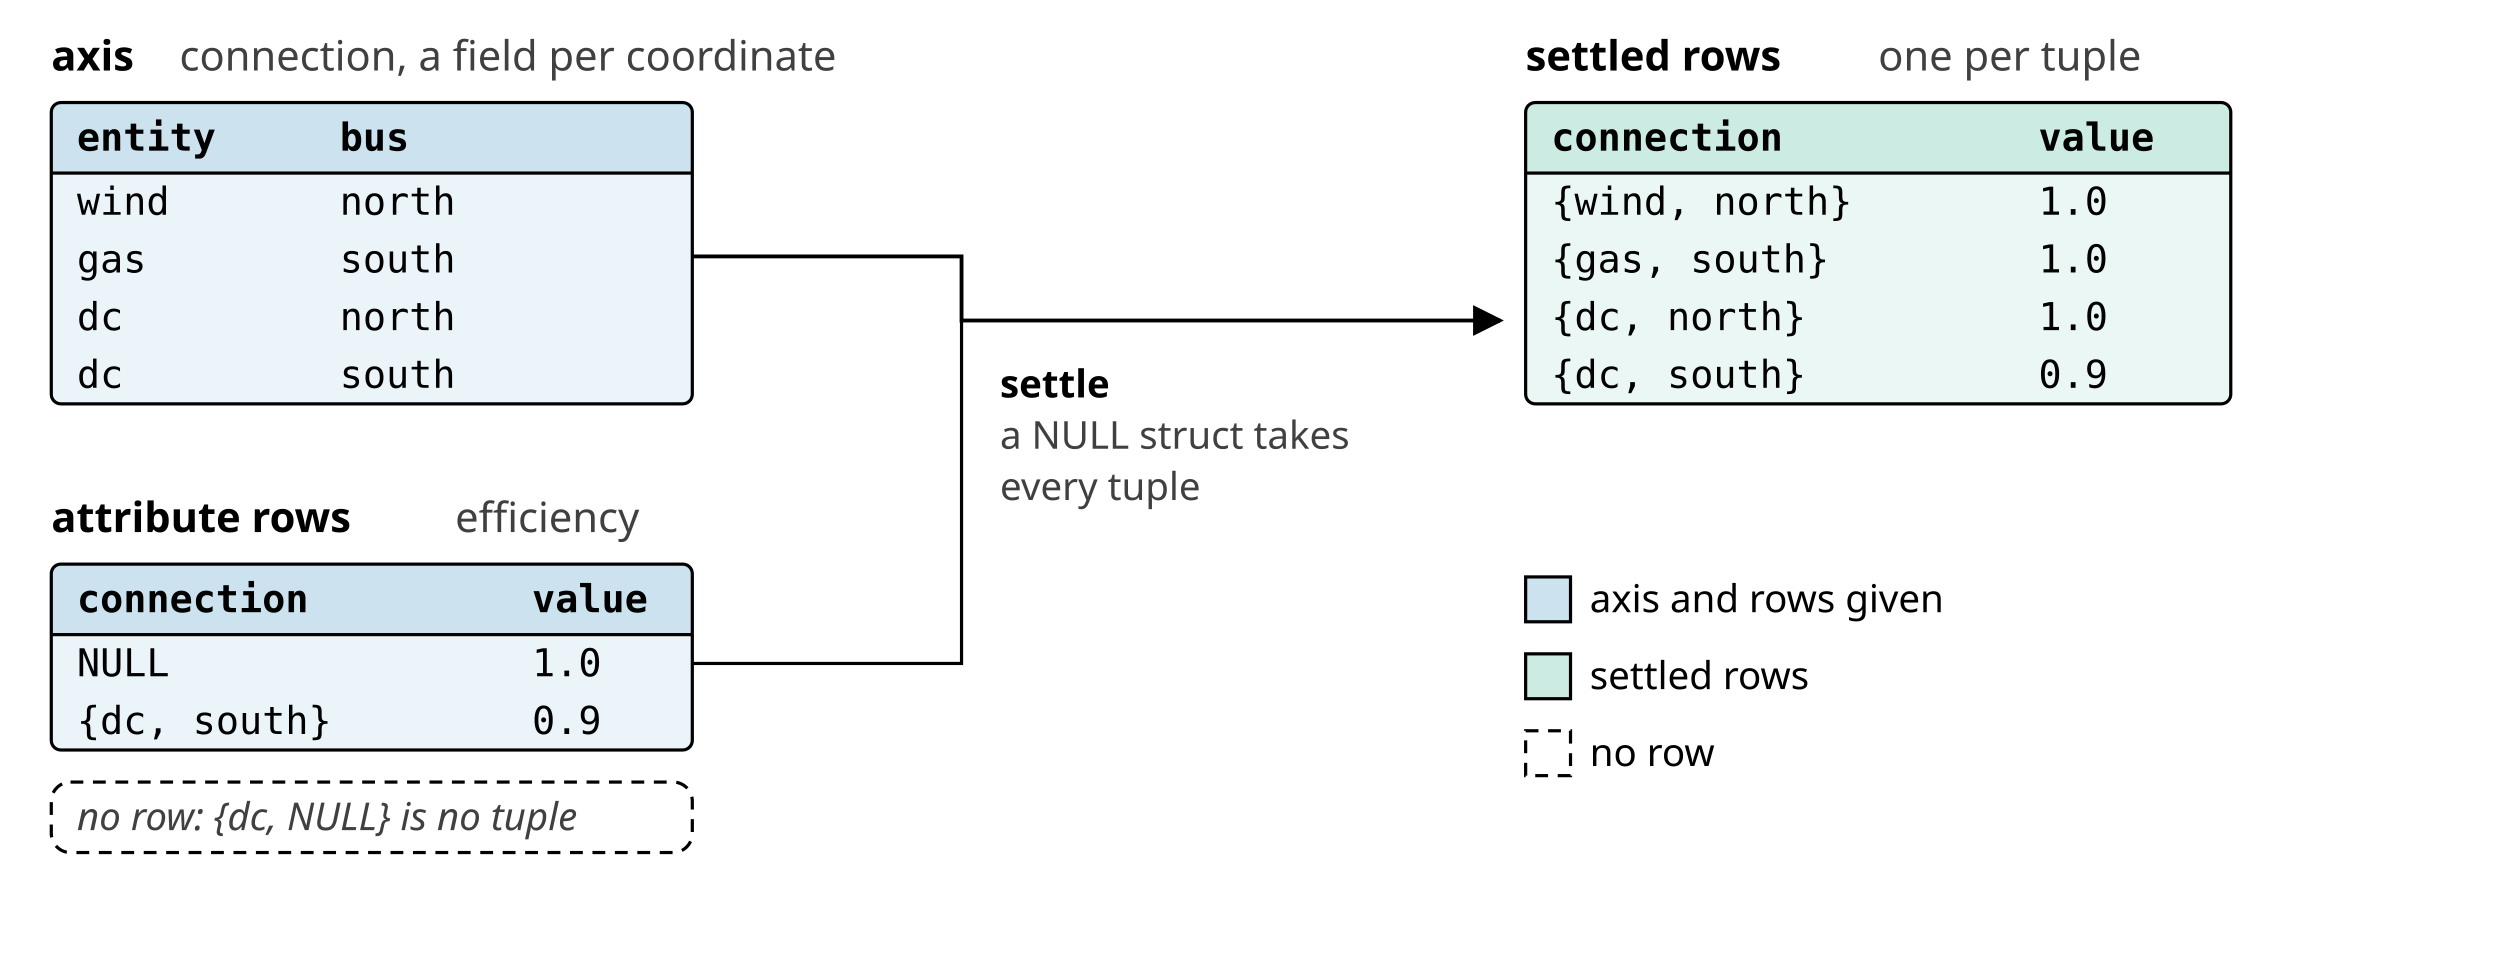
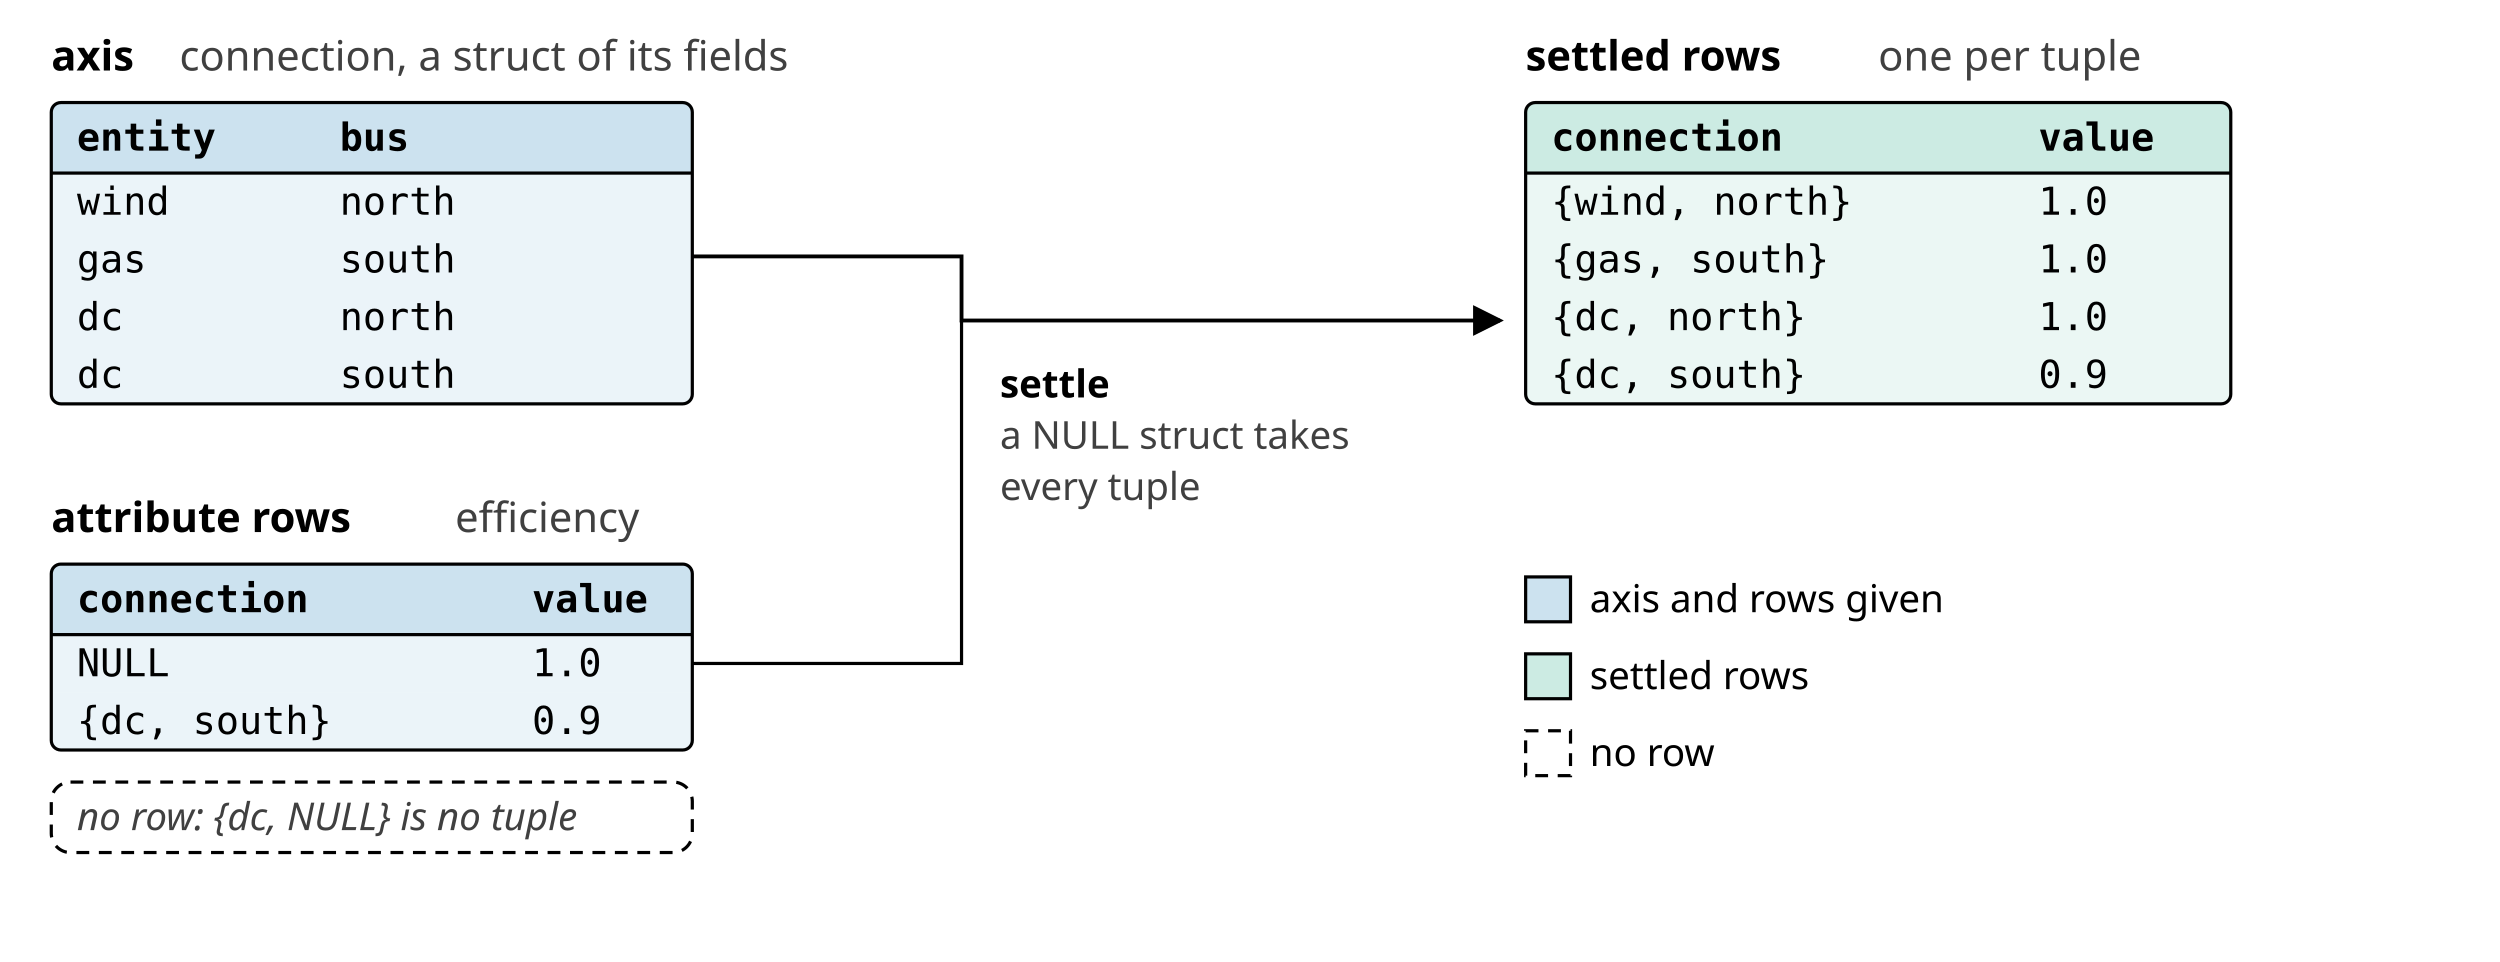
<svg xmlns="http://www.w3.org/2000/svg" viewBox="0 0 780 300" width="780" height="300" style="max-width: 100%; height: auto" role="img" aria-labelledby="dm-t dm-d" font-family="ui-sans-serif, system-ui, sans-serif" font-size="13">
  <defs>
    <marker id="dm-arrow" viewBox="0 0 8 8" refX="7" refY="4" markerWidth="8" markerHeight="8" orient="auto">
      <path d="M0,0 L8,4 L0,8 z" fill="currentColor" />
    </marker>
    <pattern id="dm-hatch" width="8" height="8" patternUnits="userSpaceOnUse" patternTransform="rotate(45)">
      <line x1="0" y1="0" x2="0" y2="8" stroke="#D55E00" stroke-opacity="0.65" stroke-width="3.5" />
    </pattern>
  </defs>
  <g stroke="none">
    <path d="M16,54 V35 A3,3 0 0 1 19,32 H213 A3,3 0 0 1 216,35 V54 Z" fill="#0072B2" fill-opacity="0.2" />
    <path d="M16,54 H216 V72 H16 Z" fill="#0072B2" fill-opacity="0.08" />
    <path d="M16,72 H216 V90 H16 Z" fill="#0072B2" fill-opacity="0.08" />
    <path d="M16,90 H216 V108 H16 Z" fill="#0072B2" fill-opacity="0.08" />
    <path d="M16,108 H216 V123 A3,3 0 0 1 213,126 H19 A3,3 0 0 1 16,123 Z" fill="#0072B2" fill-opacity="0.08" />
    <path d="M16,198 V179 A3,3 0 0 1 19,176 H213 A3,3 0 0 1 216,179 V198 Z" fill="#0072B2" fill-opacity="0.2" />
    <path d="M16,198 H216 V216 H16 Z" fill="#0072B2" fill-opacity="0.08" />
    <path d="M16,216 H216 V231 A3,3 0 0 1 213,234 H19 A3,3 0 0 1 16,231 Z" fill="#0072B2" fill-opacity="0.08" />
    <path d="M476,54 V35 A3,3 0 0 1 479,32 H693 A3,3 0 0 1 696,35 V54 Z" fill="#009E73" fill-opacity="0.2" />
    <path d="M476,54 H696 V72 H476 Z" fill="#009E73" fill-opacity="0.08" />
    <path d="M476,72 H696 V90 H476 Z" fill="#009E73" fill-opacity="0.08" />
    <path d="M476,90 H696 V108 H476 Z" fill="#009E73" fill-opacity="0.08" />
    <path d="M476,108 H696 V123 A3,3 0 0 1 693,126 H479 A3,3 0 0 1 476,123 Z" fill="#009E73" fill-opacity="0.08" />
    <rect x="476" y="180" width="14" height="14" fill="#0072B2" fill-opacity="0.2" />
    <rect x="476" y="204" width="14" height="14" fill="#009E73" fill-opacity="0.2" />
  </g>
  <g fill="currentColor">
    <text x="16" y="22" font-weight="bold">axis</text>
-     <text x="56" y="22" fill-opacity="0.75">connection, a field per coordinate</text>
+     <text x="56" y="22" fill-opacity="0.75">connection, a struct of its fields</text>
    <g font-family="ui-monospace, SFMono-Regular, Menlo, monospace" font-size="12">
      <text x="24" y="47" font-weight="bold">entity</text>
      <text x="106" y="47" font-weight="bold">bus</text>
      <text x="24" y="67">wind</text>
      <text x="106" y="67">north</text>
      <text x="24" y="85">gas</text>
      <text x="106" y="85">south</text>
      <text x="24" y="103">dc</text>
      <text x="106" y="103">north</text>
      <text x="24" y="121">dc</text>
      <text x="106" y="121">south</text>
    </g>
    <text x="16" y="166" font-weight="bold">attribute rows</text>
    <text x="142" y="166" fill-opacity="0.75">efficiency</text>
    <g font-family="ui-monospace, SFMono-Regular, Menlo, monospace" font-size="12">
      <text x="24" y="191" font-weight="bold">connection</text>
      <text x="166" y="191" font-weight="bold">value</text>
      <text x="24" y="211">NULL</text>
      <text x="166" y="211">1.0</text>
      <text x="24" y="229">{dc, south}</text>
      <text x="166" y="229">0.9</text>
    </g>
    <text x="476" y="22" font-weight="bold">settled rows</text>
    <text x="586" y="22" fill-opacity="0.75">one per tuple</text>
    <g font-family="ui-monospace, SFMono-Regular, Menlo, monospace" font-size="12">
      <text x="484" y="47" font-weight="bold">connection</text>
      <text x="636" y="47" font-weight="bold">value</text>
      <text x="484" y="67">{wind, north}</text>
      <text x="636" y="67">1.0</text>
      <text x="484" y="85">{gas, south}</text>
      <text x="636" y="85">1.0</text>
      <text x="484" y="103">{dc, north}</text>
      <text x="636" y="103">1.0</text>
      <text x="484" y="121">{dc, south}</text>
      <text x="636" y="121">0.9</text>
    </g>
    <text x="24" y="259" font-size="12" font-style="italic" fill-opacity="0.75">no row: {dc, NULL} is no tuple</text>
  </g>
  <g fill="none" stroke="currentColor" stroke-width="1">
    <rect x="16" y="32" width="200" height="94" rx="3" />
    <line x1="16" y1="54" x2="216" y2="54" />
    <rect x="16" y="176" width="200" height="58" rx="3" />
    <line x1="16" y1="198" x2="216" y2="198" />
    <rect x="476" y="32" width="220" height="94" rx="3" />
    <line x1="476" y1="54" x2="696" y2="54" />
    <rect x="16" y="244" width="200" height="22" rx="6" stroke-dasharray="4 3" />
    <path d="M216,207 H300 V100" />
    <rect x="476" y="180" width="14" height="14" />
    <rect x="476" y="204" width="14" height="14" />
    <rect x="476" y="228" width="14" height="14" stroke-dasharray="4 3" />
  </g>
  <g stroke="currentColor" fill="none" stroke-width="1.2" marker-end="url(#dm-arrow)">
    <path d="M216,80 H300 V100 H468" />
  </g>
  <g fill="currentColor">
    <text x="312" y="124" font-size="12" font-weight="bold">settle</text>
    <text x="312" y="140" font-size="12" fill-opacity="0.75">a NULL struct takes</text>
    <text x="312" y="156" font-size="12" fill-opacity="0.75">every tuple</text>
    <text x="496" y="191" font-size="12">axis and rows given</text>
    <text x="496" y="215" font-size="12">settled rows</text>
    <text x="496" y="239" font-size="12">no row</text>
  </g>
</svg>
